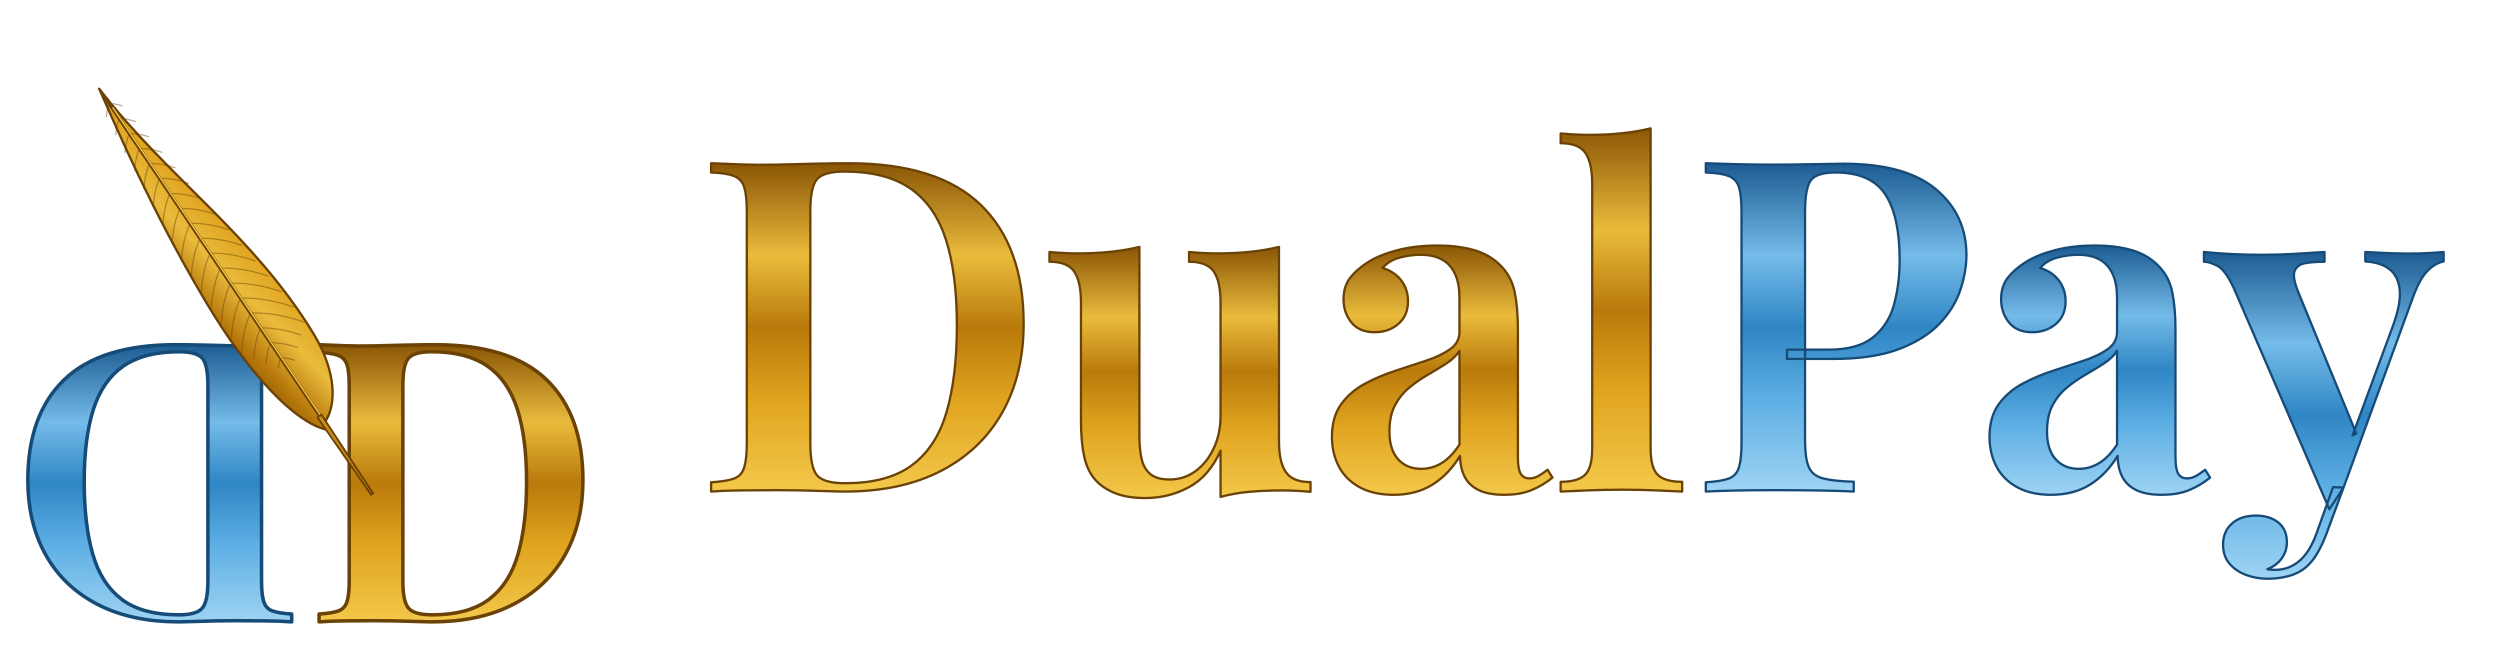
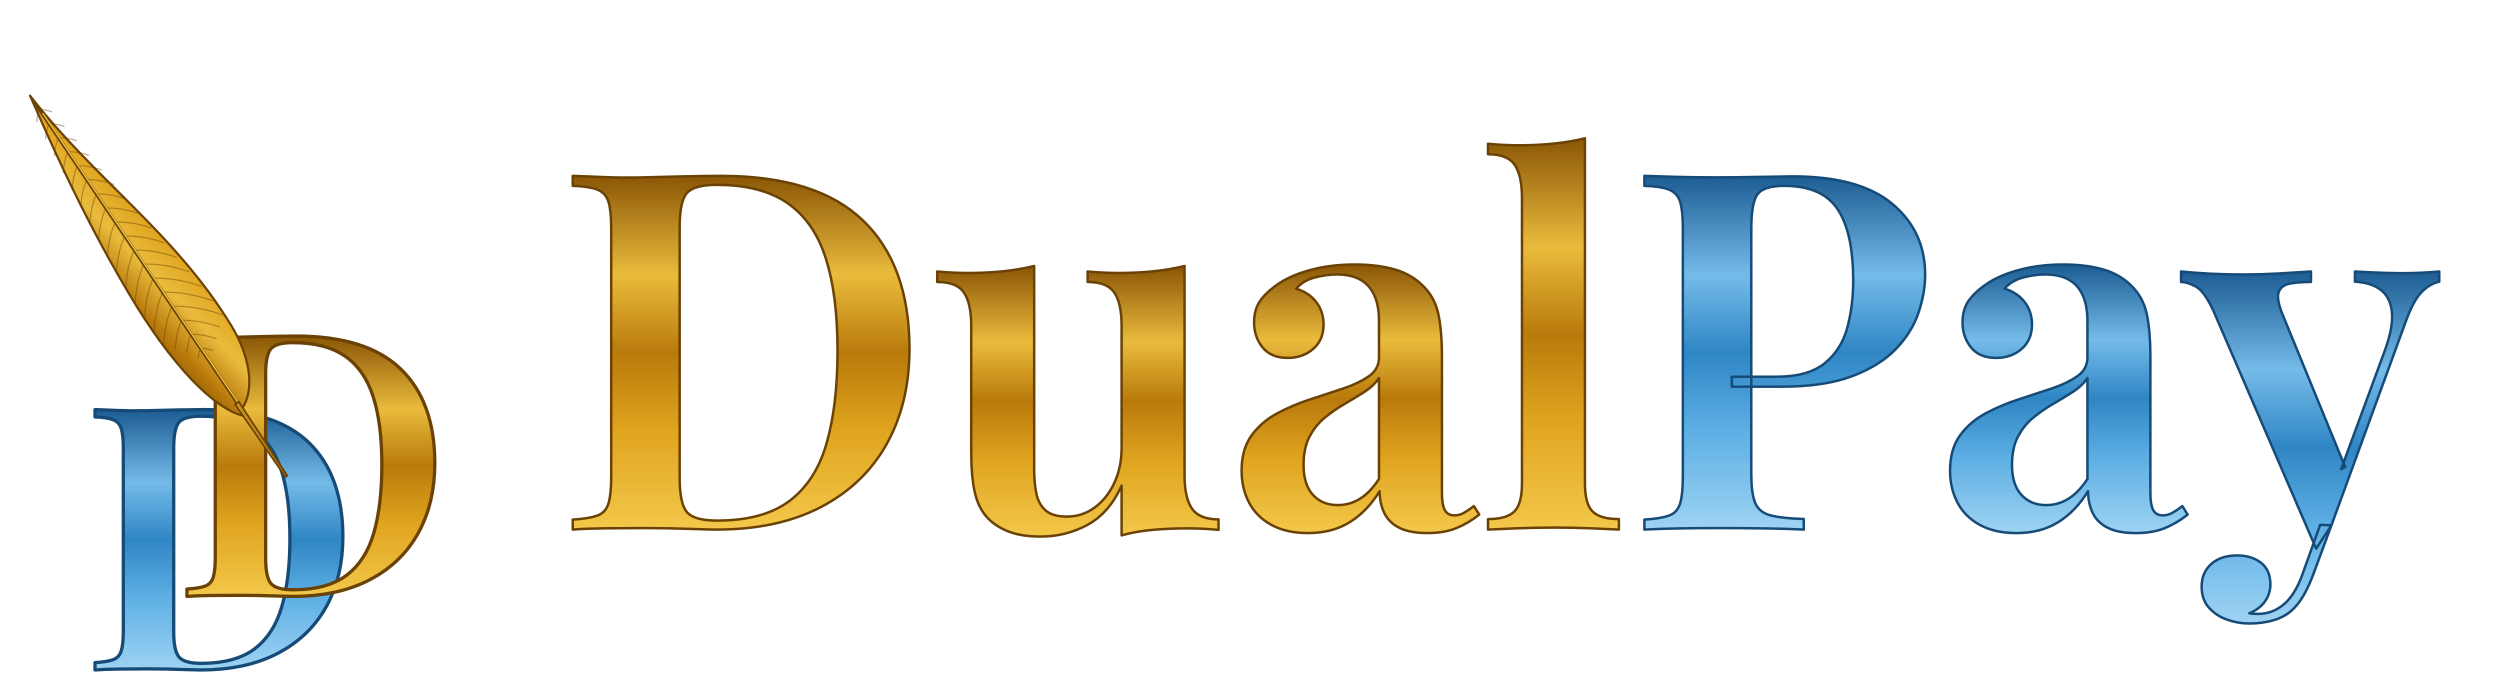
- <svg xmlns="http://www.w3.org/2000/svg" viewBox="0 0 5391 1400" role="img" aria-label="DualPay">
+ <svg xmlns="http://www.w3.org/2000/svg" viewBox="0 0 5004 1400" role="img" aria-label="DualPay">
  <defs>
    <linearGradient id="gold" x1="0" y1="0" x2="0" y2="1">
      <stop offset="0" stop-color="#F3C84A" />
      <stop offset="0.28" stop-color="#E0A41F" />
      <stop offset="0.5" stop-color="#B97A0B" />
      <stop offset="0.72" stop-color="#E9BB3C" />
      <stop offset="1" stop-color="#8A5606" />
    </linearGradient>
    <linearGradient id="blue" x1="0" y1="0" x2="0" y2="1">
      <stop offset="0" stop-color="#9ED3F3" />
      <stop offset="0.28" stop-color="#5DAFE4" />
      <stop offset="0.5" stop-color="#2F86C4" />
      <stop offset="0.72" stop-color="#74BBE9" />
      <stop offset="1" stop-color="#1C5C93" />
    </linearGradient>
    <linearGradient id="feather" x1="0" y1="0" x2="1" y2="1">
      <stop offset="0" stop-color="#F3C84A" />
      <stop offset="0.3" stop-color="#E0A41F" />
      <stop offset="0.55" stop-color="#E9BB3C" />
      <stop offset="0.8" stop-color="#B97A0B" />
      <stop offset="1" stop-color="#8A5606" />
    </linearGradient>
  </defs>
-   <g transform="translate(60,191) scale(0.8441754)">
-     <g transform="translate(709.0029,1362.276)">
-       <g transform="translate(1.399658,0) scale(-1,-1)">
+   <g transform="translate(60,191) scale(0.7361055)">
+     <g transform="translate(176.8252,1562.276)">
+       <g transform="translate(-36.39966,0) scale(1,-1)">
        <path d="M333.401 708Q524.802 708 617.602 618.5Q710.403 529 710.403 362Q710.403 253 664.902 171.5Q619.402 90 533.002 45.0Q446.602 0 324.401 0Q309.001 0 283.401 1.0Q257.801 2 230.301 2.5Q202.801 3 180.401 3Q139.401 3 100 2.5Q60.6 2 36.4 0V20Q69.2 22 85.7 28.0Q102.199 34 107.799 52.0Q113.399 70 113.399 106V602Q113.399 639 107.799 656.5Q102.199 674 85.5 680.5Q68.8 687 36.4 688V708Q60.6 707 100 705.5Q139.401 704 178.401 705Q214.201 706 259.201 707.0Q304.201 708 333.401 708ZM324.402 690Q278.402 690 264.402 673.0Q250.402 656 250.402 604V104Q250.402 52 264.902 35.0Q279.402 18 325.402 18Q418.001 18 470.401 57.5Q522.8 97 544.6 173.0Q566.4 249 566.4 358Q566.4 470 542.7 543.5Q519 617 466.101 653.5Q413.201 690 324.402 690Z" fill="url(#blue)" stroke="#164B78" stroke-width="9" stroke-linejoin="round" />
      </g>
-       <g transform="translate(-1.399658,0) scale(1,-1)">
+       <g transform="translate(213.6003,-200) scale(1,-1)">
        <path d="M333.401 708Q524.802 708 617.602 618.5Q710.403 529 710.403 362Q710.403 253 664.902 171.5Q619.402 90 533.002 45.0Q446.602 0 324.401 0Q309.001 0 283.401 1.0Q257.801 2 230.301 2.5Q202.801 3 180.401 3Q139.401 3 100 2.5Q60.6 2 36.4 0V20Q69.2 22 85.7 28.0Q102.199 34 107.799 52.0Q113.399 70 113.399 106V602Q113.399 639 107.799 656.5Q102.199 674 85.5 680.5Q68.8 687 36.4 688V708Q60.6 707 100 705.5Q139.401 704 178.401 705Q214.201 706 259.201 707.0Q304.201 708 333.401 708ZM324.402 690Q278.402 690 264.402 673.0Q250.402 656 250.402 604V104Q250.402 52 264.902 35.0Q279.402 18 325.402 18Q418.001 18 470.401 57.5Q522.8 97 544.6 173.0Q566.4 249 566.4 358Q566.4 470 542.7 543.5Q519 617 466.101 653.5Q413.201 690 324.402 690Z" fill="url(#gold)" stroke="#6B4205" stroke-width="9" stroke-linejoin="round" />
      </g>
-       <g transform="translate(10,-566) rotate(56)">
+       <g transform="translate(360,-766) rotate(56)">
        <g fill="url(#feather)" stroke="#6B4205" stroke-width="6" stroke-linejoin="round">
          <path d="M-960,0 C-672,-18 -432,-118 -134,-104 C-19,-98 48,-50 67,-5 L86,6 C29,60 -134,92 -365,78 C-634,62 -845,20 -960,0 Z" />
        </g>
        <path d="M-914,0 Q-906,-13 -891,-24 M-914,0 Q-906,13 -891,24 M-868,0 Q-857,-16 -839,-30 M-868,0 Q-857,16 -839,30 M-822,0 Q-809,-20 -788,-36 M-822,0 Q-809,20 -788,36 M-776,0 Q-761,-23 -736,-42 M-776,0 Q-761,23 -736,42 M-730,0 Q-713,-26 -684,-48 M-730,0 Q-713,26 -684,48 M-684,0 Q-665,-30 -632,-54 M-684,0 Q-665,30 -632,54 M-637,0 Q-616,-33 -580,-60 M-637,0 Q-616,33 -580,60 M-591,0 Q-568,-36 -529,-66 M-591,0 Q-568,36 -529,66 M-545,0 Q-520,-40 -477,-72 M-545,0 Q-520,40 -477,72 M-499,0 Q-472,-43 -425,-78 M-499,0 Q-473,42 -427,76 M-453,0 Q-424,-46 -373,-84 M-453,0 Q-427,42 -381,76 M-407,0 Q-376,-50 -322,-90 M-407,0 Q-380,42 -335,76 M-361,0 Q-327,-53 -270,-96 M-361,0 Q-334,42 -289,76 M-315,0 Q-280,-55 -220,-100 M-315,0 Q-288,42 -243,76 M-269,0 Q-234,-55 -174,-100 M-269,0 Q-242,42 -197,76 M-223,0 Q-196,-41 -151,-75 M-223,0 Q-203,31 -169,57 M-177,0 Q-159,-28 -129,-50 M-177,0 Q-163,21 -141,38 M-131,0 Q-122,-14 -107,-25 M-131,0 Q-124,10 -113,19" fill="none" stroke="#6B4205" stroke-opacity=".45" stroke-width="3.2" stroke-linecap="round" />
        <path d="M-930,0 L192,0" stroke="#6B4205" stroke-width="9" stroke-linecap="round" fill="none" />
        <path d="M-900,-2 L192,-2" stroke="#F3C84A" stroke-width="3.5" stroke-linecap="round" fill="none" />
        <path d="M48,-5 L288,-2 L288,4 L48,7 Z" fill="url(#gold)" stroke="#6B4205" stroke-width="5" />
      </g>
    </g>
  </g>
-   <g transform="translate(1497,1060)">
+   <g transform="translate(1110,1060)">
    <g fill="url(#gold)" stroke="#6B4205" stroke-width="5" stroke-linejoin="round">
      <path transform="translate(0,0) scale(1,-1)" d="M333.401 708Q524.802 708 617.602 618.5Q710.403 529 710.403 362Q710.403 253 664.902 171.5Q619.402 90 533.002 45.0Q446.602 0 324.401 0Q309.001 0 283.401 1.0Q257.801 2 230.301 2.5Q202.801 3 180.401 3Q139.401 3 100 2.5Q60.6 2 36.4 0V20Q69.2 22 85.7 28.0Q102.199 34 107.799 52.0Q113.399 70 113.399 106V602Q113.399 639 107.799 656.5Q102.199 674 85.5 680.5Q68.8 687 36.4 688V708Q60.6 707 100 705.5Q139.401 704 178.401 705Q214.201 706 259.201 707.0Q304.201 708 333.401 708ZM324.402 690Q278.402 690 264.402 673.0Q250.402 656 250.402 604V104Q250.402 52 264.902 35.0Q279.402 18 325.402 18Q418.001 18 470.401 57.5Q522.8 97 544.6 173.0Q566.4 249 566.4 358Q566.4 470 542.7 543.5Q519 617 466.101 653.5Q413.201 690 324.402 690Z" />
      <path transform="translate(752,0) scale(1,-1)" d="M509.002 527.6V108.4Q509.002 63.4 523.901 41.9Q538.801 20.4 577.001 20.4V-0.6Q546.001 2.4 515.001 2.4Q477.601 2.4 444.5 -0.6Q411.4 -3.6 382.999 -11.6V87.999Q358.399 33 314.9 9.5Q271.4 -14 221 -14Q181.599 -14 155.399 -3.4Q129.199 7.2 113.399 24.8Q95.999 44 88.999 75.2Q81.999 106.4 81.999 155V407.6Q81.999 452.6 67.599 474.1Q53.2 495.6 14 495.6V516.6Q46 513.6 76 513.6Q113.4 513.6 146.701 517.1Q180.001 520.6 208.002 527.6V120.199Q208.002 93.199 212.402 72Q216.802 50.8 230.802 38.4Q244.801 26 273.201 26Q304.2 26 328.9 44Q353.6 62 368.3 93.199Q382.999 124.399 382.999 163.398V407.6Q382.999 452.6 368.599 474.1Q354.2 495.6 315 495.6V516.6Q347 513.6 377 513.6Q414.4 513.6 447.701 517.1Q481.001 520.6 509.002 527.6Z" />
      <path transform="translate(1343,0) scale(1,-1)" d="M165 -7Q121.599 -7 91.599 9.5Q61.599 26 46.9 54.4Q32.2 82.8 32.2 117.8Q32.2 161 52.1 188.4Q72 215.8 103.399 232.6Q134.799 249.4 169.699 260.7Q204.599 272 235.999 282.5Q267.399 293 287.299 307.2Q307.199 321.4 307.199 344.4V417.201Q307.199 448.8 297.499 469.6Q287.8 490.4 269.2 500.5Q250.6 510.6 223 510.6Q201.6 510.6 178.7 504.6Q155.801 498.6 141.201 482.201Q166.601 474.6 181.401 455.6Q196.201 436.6 196.201 410.4Q196.201 379.4 175.401 361.499Q154.601 343.599 124.4 343.599Q91 343.599 74.1 364.699Q57.2 385.799 57.2 414.4Q57.2 442.4 71.2 460.6Q85.2 478.8 109.6 494.4Q135.4 510.8 174.1 520.7Q212.801 530.6 258.801 530.6Q303.001 530.6 337.201 521.1Q371.401 511.6 394.802 488.4Q418.802 465.2 426.001 431.3Q433.201 397.4 433.201 347.8V73.8Q433.201 48.8 439.101 38.6Q445.001 28.4 458.201 28.4Q468.001 28.4 477.001 33.4Q486.001 38.4 497.201 47L507.801 30Q486.401 12.8 462 2.9Q437.6 -7 404 -7Q369.4 -7 348.599 3.2Q327.799 13.4 318.299 32.1Q308.799 50.8 308.399 76.8Q283.799 36.6 248.7 14.8Q213.6 -7 165 -7ZM224.601 49.001Q248.801 49.001 269.3 61.801Q289.8 74.6 307.199 101.4V303.4Q297.199 288 278.8 276.1Q260.4 264.2 239.4 252.1Q218.401 240 199.501 224.7Q180.601 209.4 168.402 186.6Q156.202 163.8 156.202 129.401Q156.202 90.201 174.902 69.601Q193.601 49.001 224.601 49.001Z" />
      <path transform="translate(1848,0) scale(1,-1)" d="M214.402 783.2V92.954Q214.402 51 229.901 36.0Q245.401 21 282.401 21V0Q264.294 1 227.547 2.5Q190.801 4 153.001 4Q115.862 4 77.631 2.5Q39.4 1 20.4 0V21Q57.4 21 72.9 35.983Q88.399 50.965 88.399 92.916V663.252Q88.399 708.2 74.084 729.7Q59.768 751.2 20.4 751.2V772.2Q52.4 769.2 82.4 769.2Q119.8 769.2 153.101 772.7Q186.401 776.2 214.402 783.2Z" />
    </g>
    <g fill="url(#blue)" stroke="#164B78" stroke-width="5" stroke-linejoin="round">
      <path transform="translate(2145,0) scale(1,-1)" d="M36.4 708Q60.6 707 100 706.0Q139.401 705 178.401 705Q226.601 705 270.801 706.0Q315.001 707 333.401 707Q466.802 707 532.602 652.0Q598.403 597 598.403 510Q598.403 474 585.203 434.5Q572.002 395 539.902 361.5Q507.802 328 452.202 307.0Q396.602 286 311.401 286H211.401V306H301.401Q364.401 306 397.5 333.0Q430.6 360 442.5 404.0Q454.4 448 454.4 499Q454.4 594 423.3 641.0Q392.201 688 316.402 688Q275.202 688 262.802 671.0Q250.402 654 250.402 602V110Q250.402 72 258.302 53.2Q266.202 34.4 289.002 28.4Q311.802 22.4 355.402 21.2V0Q326.202 1.6 280.202 2.3Q234.201 3 184.801 3Q143.001 3 104.2 2.3Q65.4 1.6 36.4 0V20Q69.2 22 85.7 28.0Q102.199 34 107.799 52.0Q113.399 70 113.399 106V602Q113.399 639 107.799 656.5Q102.199 674 85.5 680.5Q68.8 687 36.4 688Z" />
      <path transform="translate(2761,0) scale(1,-1)" d="M165 -7Q121.599 -7 91.599 9.5Q61.599 26 46.9 54.4Q32.2 82.8 32.2 117.8Q32.2 161 52.1 188.4Q72 215.8 103.399 232.6Q134.799 249.4 169.699 260.7Q204.599 272 235.999 282.5Q267.399 293 287.299 307.2Q307.199 321.4 307.199 344.4V417.201Q307.199 448.8 297.499 469.6Q287.8 490.4 269.2 500.5Q250.6 510.6 223 510.6Q201.6 510.6 178.7 504.6Q155.801 498.6 141.201 482.201Q166.601 474.6 181.401 455.6Q196.201 436.6 196.201 410.4Q196.201 379.4 175.401 361.499Q154.601 343.599 124.4 343.599Q91 343.599 74.1 364.699Q57.2 385.799 57.2 414.4Q57.2 442.4 71.2 460.6Q85.2 478.8 109.6 494.4Q135.4 510.8 174.1 520.7Q212.801 530.6 258.801 530.6Q303.001 530.6 337.201 521.1Q371.401 511.6 394.802 488.4Q418.802 465.2 426.001 431.3Q433.201 397.4 433.201 347.8V73.8Q433.201 48.8 439.101 38.6Q445.001 28.4 458.201 28.4Q468.001 28.4 477.001 33.4Q486.001 38.4 497.201 47L507.801 30Q486.401 12.8 462 2.9Q437.6 -7 404 -7Q369.4 -7 348.599 3.2Q327.799 13.4 318.299 32.1Q308.799 50.8 308.399 76.8Q283.799 36.6 248.7 14.8Q213.6 -7 165 -7ZM224.601 49.001Q248.801 49.001 269.3 61.801Q289.8 74.6 307.199 101.4V303.4Q297.199 288 278.8 276.1Q260.4 264.2 239.4 252.1Q218.401 240 199.501 224.7Q180.601 209.4 168.402 186.6Q156.202 163.8 156.202 129.401Q156.202 90.201 174.902 69.601Q193.601 49.001 224.601 49.001Z" />
      <path transform="translate(3266,0) scale(1,-1)" d="M506.401 516.6V496.2Q487.401 492.2 470.801 475Q454.201 457.8 439.001 415.399L290.602 8.601L260.001 -38.202L53.599 439.6Q35.399 478.2 18.299 486.9Q1.2 495.6 -10.4 495.6V516.6Q18.8 513.6 50.401 512.1Q82.001 510.6 113.601 510.6Q151.002 510.6 185.302 512.6Q219.602 514.6 249.602 516.6V495.6Q227.402 495.6 209.302 492.7Q191.202 489.8 185.402 476.3Q179.602 462.801 193.002 430.001L318.002 125.401L310.002 121.001L397.6 358.597Q414.6 405.598 411.7 434.899Q408.8 464.199 390 479.2Q371.2 494.2 337.6 496.2V516.6Q354 515.6 369.8 514.9Q385.6 514.2 400.901 513.7Q416.201 513.2 430.001 513.2Q451.001 513.2 471.701 514.2Q492.401 515.2 506.401 516.6ZM290.602 8.601 253.401 -92Q243.801 -117 233.301 -134.4Q222.801 -151.8 210.001 -162.8Q195.201 -175.8 173.401 -181.9Q151.601 -188 126.001 -188Q103.401 -188 81.5 -180.2Q59.6 -172.4 45.2 -156.1Q30.799 -139.8 30.799 -114.399Q30.799 -85.999 50 -68.899Q69.2 -51.799 101.8 -51.799Q130.801 -51.799 149.601 -66.399Q168.401 -80.999 168.401 -109.599Q168.401 -128.599 157.401 -144Q146.401 -159.4 126.2 -167.4Q130.601 -168.4 135.501 -168.6Q140.401 -168.8 143.401 -168.8Q172.401 -168.8 195.001 -149.9Q217.601 -131 232.401 -90L268.001 9.4Z" />
    </g>
  </g>
</svg>
